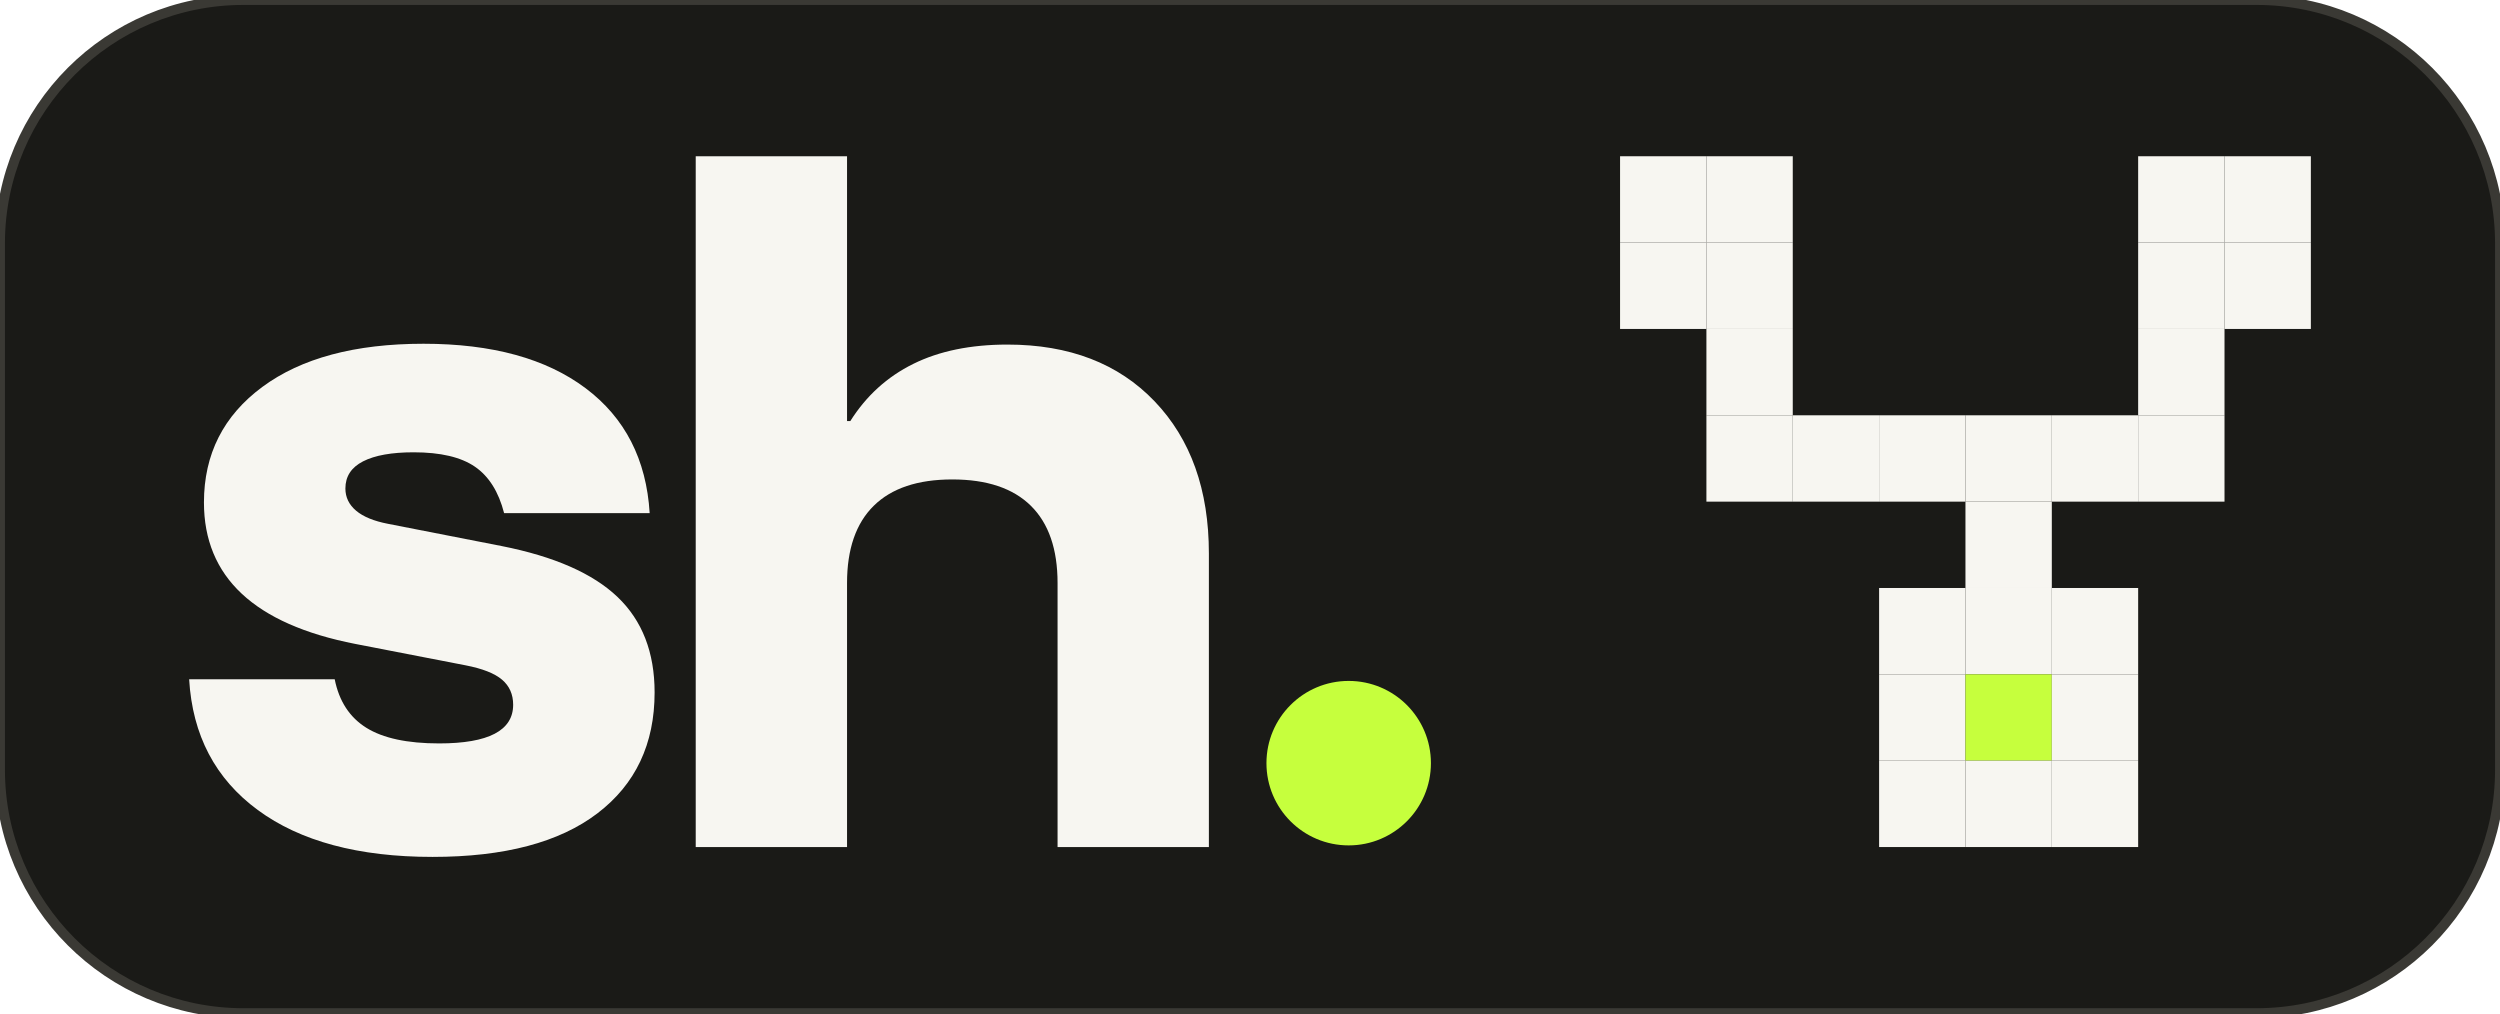
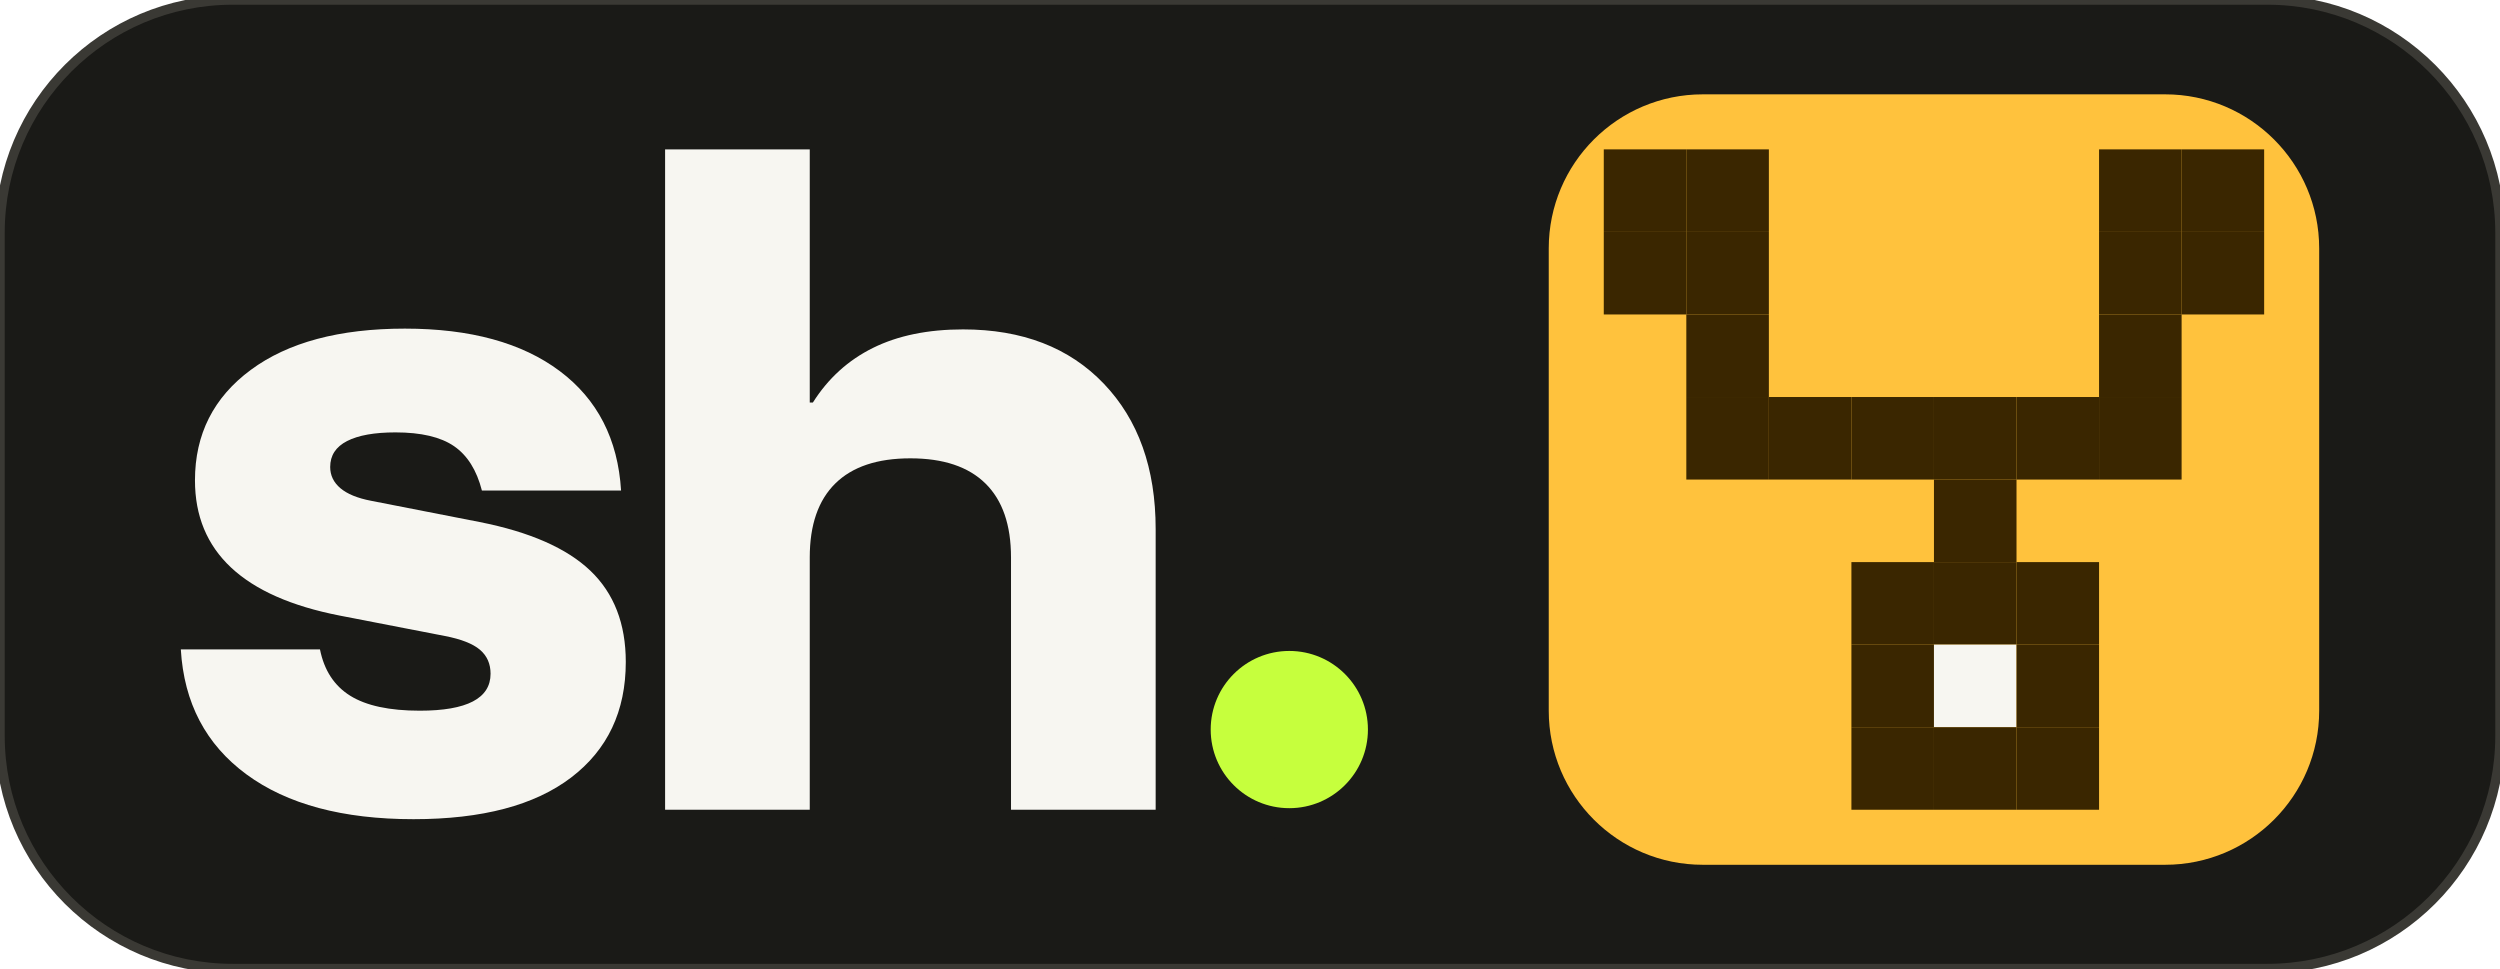
- <svg xmlns="http://www.w3.org/2000/svg" viewBox="0 0 3040 1232" role="img" aria-label="sh. Workflows" shape-rendering="geometricPrecision">
-   <rect width="3040" height="1232" rx="296" fill="#1A1A17" stroke="#3A3934" stroke-width="12" />
+ <svg xmlns="http://www.w3.org/2000/svg" viewBox="0 0 3180 1232" role="img" aria-label="sh. Workflows" shape-rendering="geometricPrecision">
+   <rect width="3180" height="1232" rx="296" fill="#1A1A17" stroke="#3A3934" stroke-width="12" />
  <path fill="#F7F6F1" d="M526 1042Q391 1042 313.5 985.0Q236 928 230 826H407Q415 866 445.5 885.0Q476 904 534 904Q624 904 624 857Q624 838 610.5 826.5Q597 815 566 809L432 783Q248 747 248 611Q248 523 319.0 470.5Q390 418 515 418Q640 418 712.0 472.0Q784 526 790 624H613Q603 585 577.5 567.5Q552 550 503 550Q463 550 441.5 561.0Q420 572 420 594Q420 610 433.0 621.0Q446 632 472 637L610 664Q706 683 751.0 726.0Q796 769 796 842Q796 936 726.5 989.0Q657 1042 526 1042Z" />
  <path fill="#F7F6F1" d="M846.0 1030V190H1030.0V512H1034.0Q1063.0 466 1110.5 442.5Q1158.0 419 1225.0 419Q1338.0 419 1404.0 488.0Q1470.0 557 1470.0 673V1030H1286.0V709Q1286.0 647 1253.5 615.0Q1221.0 583 1158.0 583Q1095.0 583 1062.5 615.0Q1030.0 647 1030.0 709V1030Z" />
  <circle cx="1640" cy="928" r="140" fill="#1A1A17" />
  <circle cx="1640" cy="928" r="100" fill="#C6FF3D" />
-   <rect x="1970" y="190" width="105" height="105" fill="#F7F6F1" />
-   <rect x="2075" y="190" width="105" height="105" fill="#F7F6F1" />
-   <rect x="2600" y="190" width="105" height="105" fill="#F7F6F1" />
-   <rect x="2705" y="190" width="105" height="105" fill="#F7F6F1" />
-   <rect x="1970" y="295" width="105" height="105" fill="#F7F6F1" />
-   <rect x="2075" y="295" width="105" height="105" fill="#F7F6F1" />
-   <rect x="2600" y="295" width="105" height="105" fill="#F7F6F1" />
-   <rect x="2705" y="295" width="105" height="105" fill="#F7F6F1" />
-   <rect x="2075" y="400" width="105" height="105" fill="#F7F6F1" />
-   <rect x="2600" y="400" width="105" height="105" fill="#F7F6F1" />
-   <rect x="2075" y="505" width="105" height="105" fill="#F7F6F1" />
-   <rect x="2180" y="505" width="105" height="105" fill="#F7F6F1" />
-   <rect x="2285" y="505" width="105" height="105" fill="#F7F6F1" />
-   <rect x="2390" y="505" width="105" height="105" fill="#F7F6F1" />
-   <rect x="2495" y="505" width="105" height="105" fill="#F7F6F1" />
-   <rect x="2600" y="505" width="105" height="105" fill="#F7F6F1" />
-   <rect x="2390" y="610" width="105" height="105" fill="#F7F6F1" />
-   <rect x="2285" y="715" width="105" height="105" fill="#F7F6F1" />
-   <rect x="2390" y="715" width="105" height="105" fill="#F7F6F1" />
-   <rect x="2495" y="715" width="105" height="105" fill="#F7F6F1" />
-   <rect x="2285" y="820" width="105" height="105" fill="#F7F6F1" />
-   <rect x="2390" y="820" width="105" height="105" fill="#C6FF3D" />
-   <rect x="2495" y="820" width="105" height="105" fill="#F7F6F1" />
-   <rect x="2285" y="925" width="105" height="105" fill="#F7F6F1" />
-   <rect x="2390" y="925" width="105" height="105" fill="#F7F6F1" />
-   <rect x="2495" y="925" width="105" height="105" fill="#F7F6F1" />
+   <rect x="1970" y="120" width="980" height="980" rx="196" fill="#FFC23D" />
+   <rect x="2040" y="190" width="105" height="105" fill="#3A2600" />
+   <rect x="2145" y="190" width="105" height="105" fill="#3A2600" />
+   <rect x="2670" y="190" width="105" height="105" fill="#3A2600" />
+   <rect x="2775" y="190" width="105" height="105" fill="#3A2600" />
+   <rect x="2040" y="295" width="105" height="105" fill="#3A2600" />
+   <rect x="2145" y="295" width="105" height="105" fill="#3A2600" />
+   <rect x="2670" y="295" width="105" height="105" fill="#3A2600" />
+   <rect x="2775" y="295" width="105" height="105" fill="#3A2600" />
+   <rect x="2145" y="400" width="105" height="105" fill="#3A2600" />
+   <rect x="2670" y="400" width="105" height="105" fill="#3A2600" />
+   <rect x="2145" y="505" width="105" height="105" fill="#3A2600" />
+   <rect x="2250" y="505" width="105" height="105" fill="#3A2600" />
+   <rect x="2355" y="505" width="105" height="105" fill="#3A2600" />
+   <rect x="2460" y="505" width="105" height="105" fill="#3A2600" />
+   <rect x="2565" y="505" width="105" height="105" fill="#3A2600" />
+   <rect x="2670" y="505" width="105" height="105" fill="#3A2600" />
+   <rect x="2460" y="610" width="105" height="105" fill="#3A2600" />
+   <rect x="2355" y="715" width="105" height="105" fill="#3A2600" />
+   <rect x="2460" y="715" width="105" height="105" fill="#3A2600" />
+   <rect x="2565" y="715" width="105" height="105" fill="#3A2600" />
+   <rect x="2355" y="820" width="105" height="105" fill="#3A2600" />
+   <rect x="2460" y="820" width="105" height="105" fill="#F7F6F1" />
+   <rect x="2565" y="820" width="105" height="105" fill="#3A2600" />
+   <rect x="2355" y="925" width="105" height="105" fill="#3A2600" />
+   <rect x="2460" y="925" width="105" height="105" fill="#3A2600" />
+   <rect x="2565" y="925" width="105" height="105" fill="#3A2600" />
</svg>
